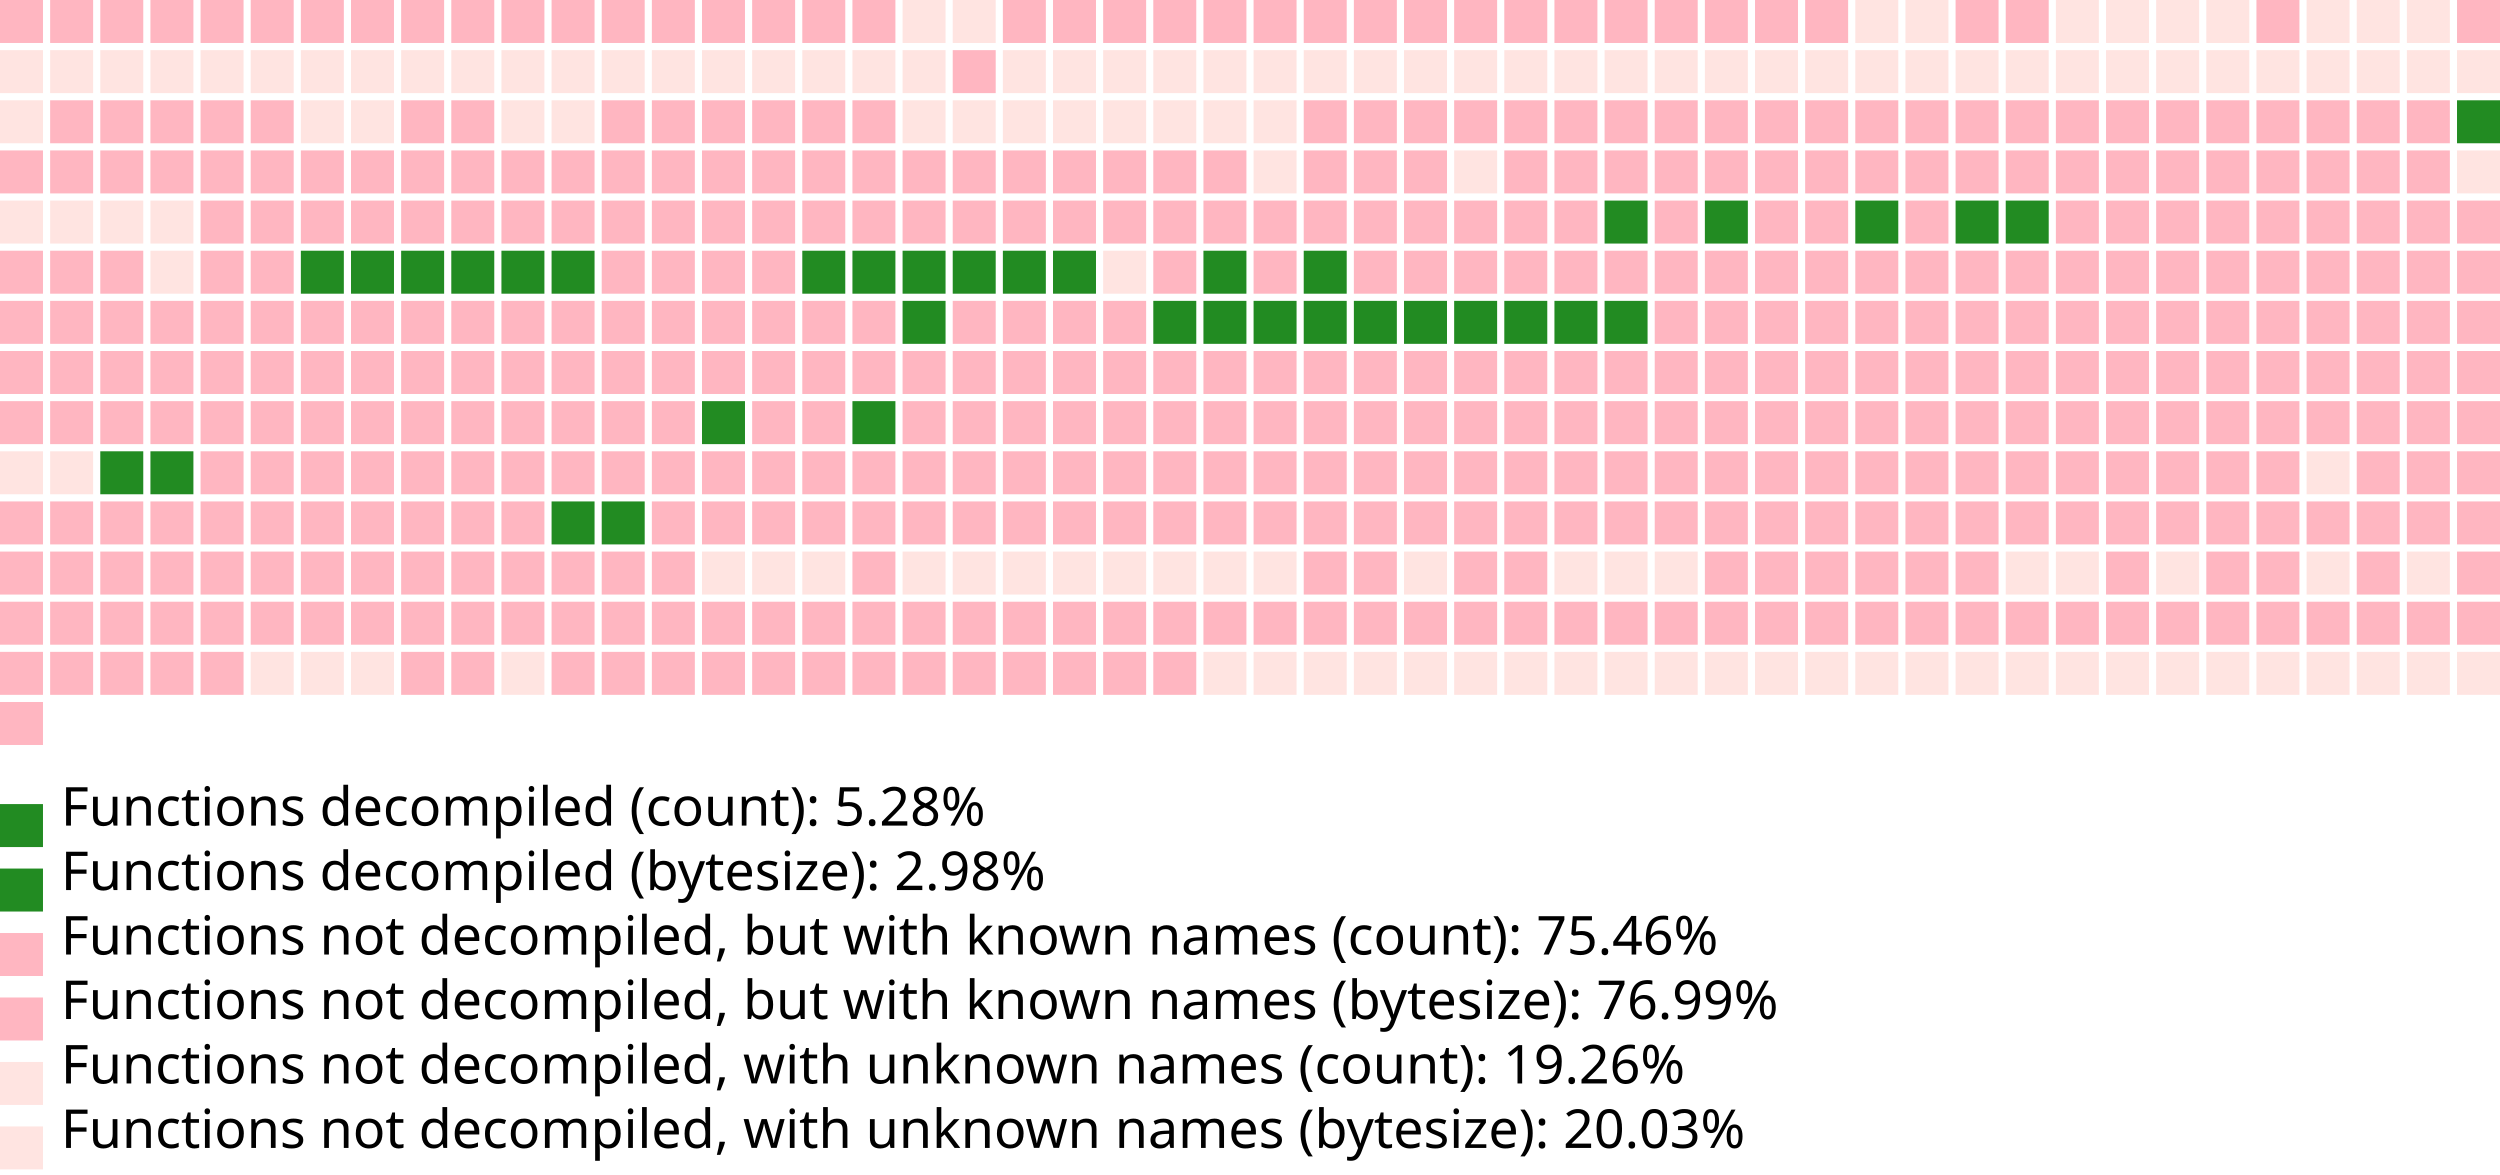
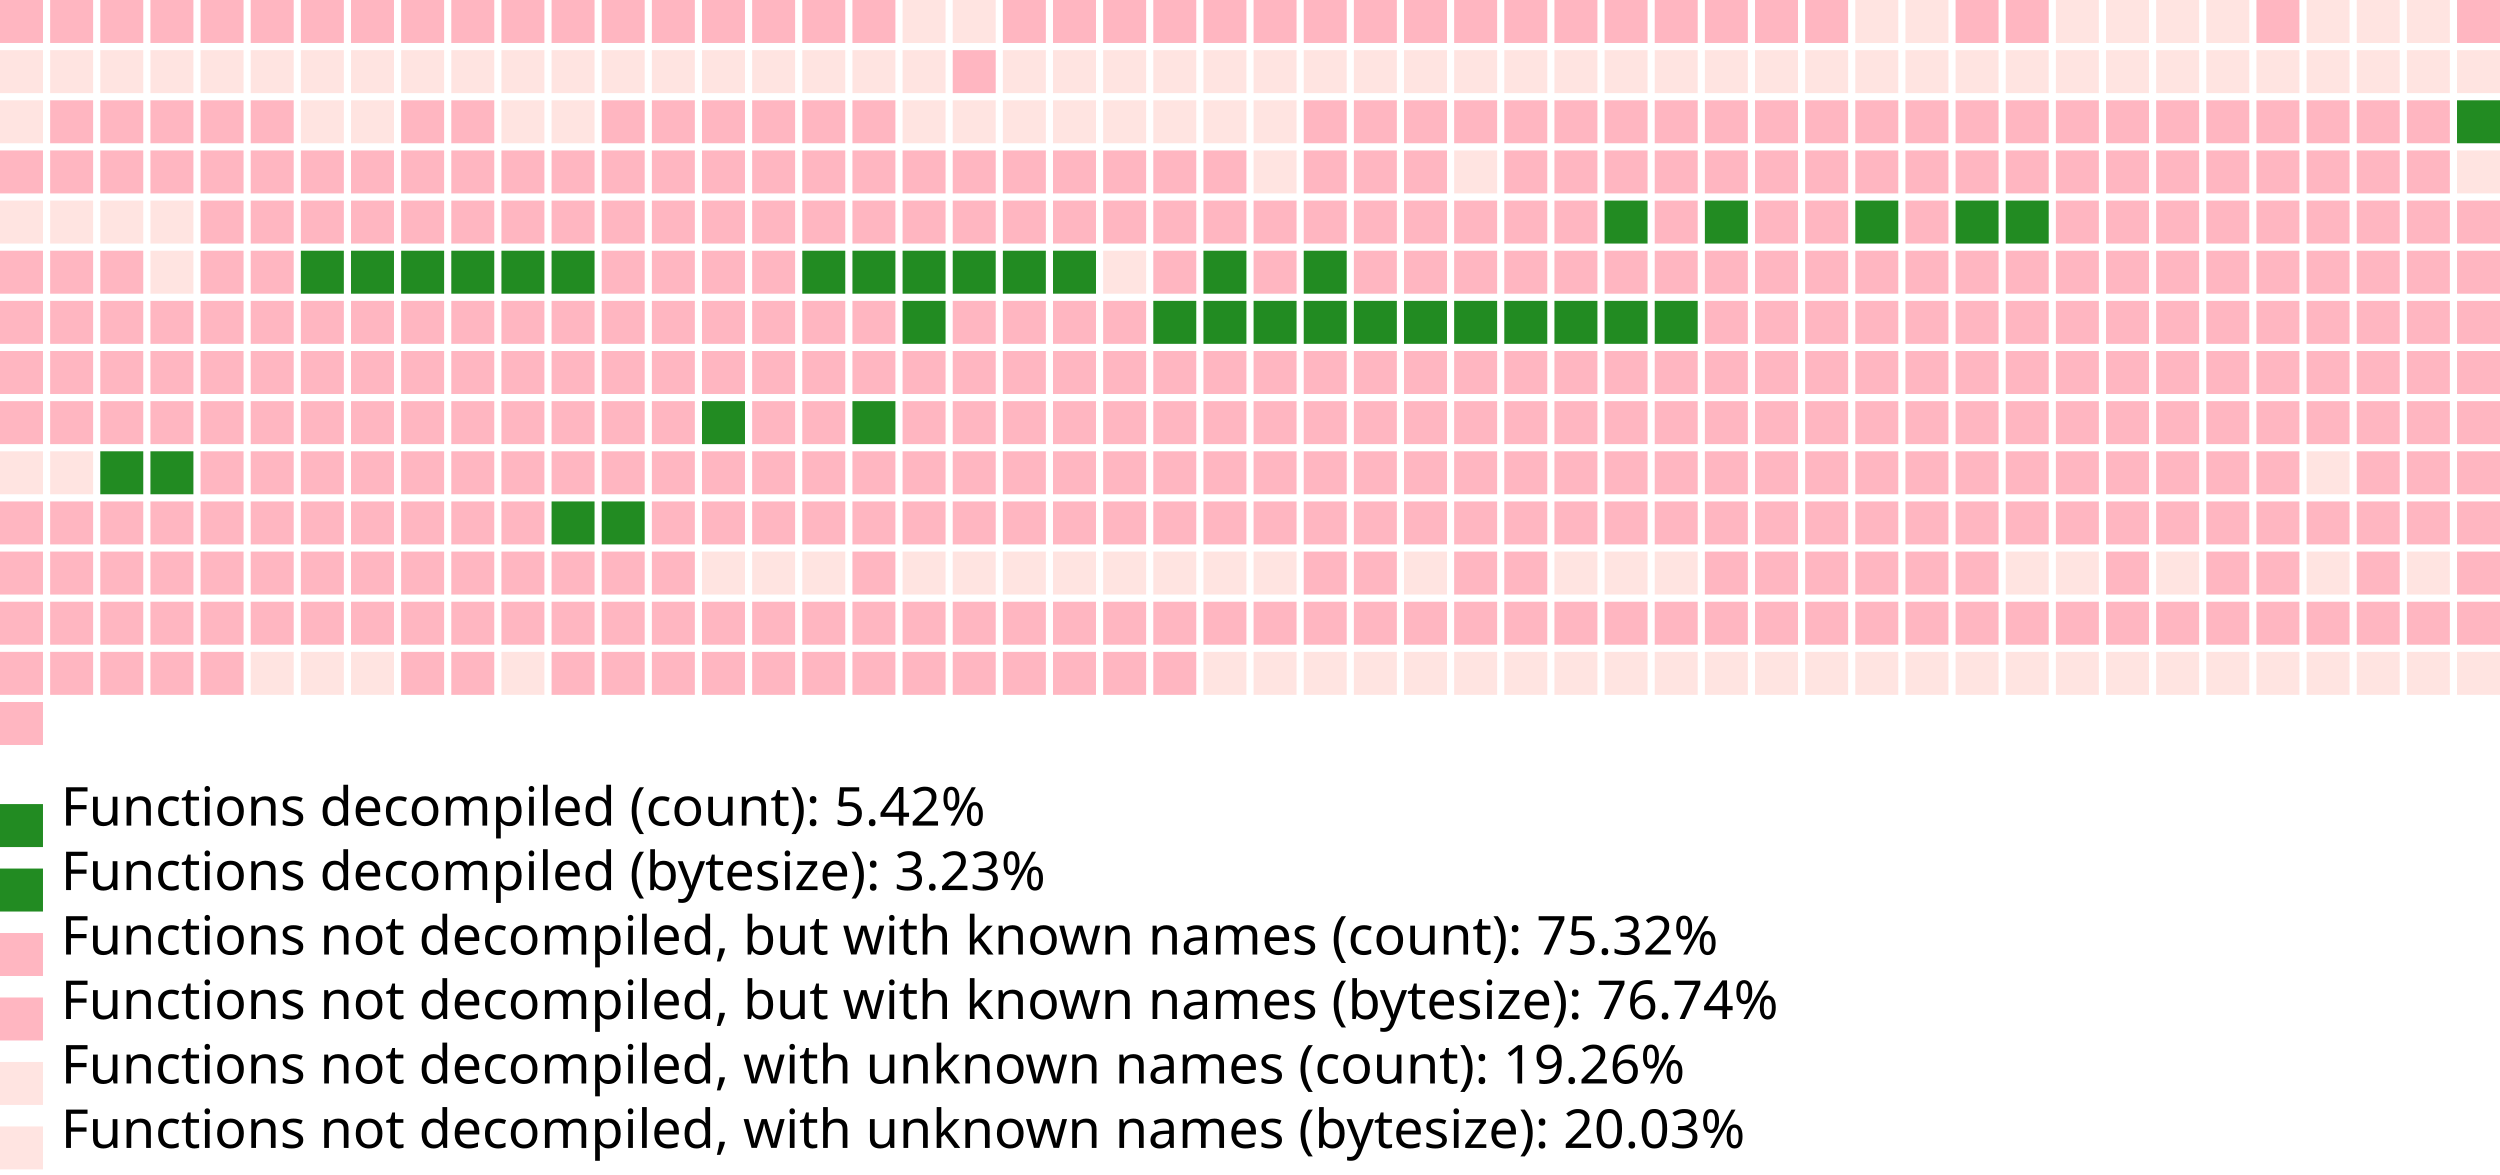
<svg xmlns="http://www.w3.org/2000/svg" version="1.1" width="698" height="328">
  <rect width="12" height="12" x="0" y="0" fill="lightpink" />
  <rect width="12" height="12" x="14" y="0" fill="lightpink" />
  <rect width="12" height="12" x="28" y="0" fill="lightpink" />
  <rect width="12" height="12" x="42" y="0" fill="lightpink" />
  <rect width="12" height="12" x="56" y="0" fill="lightpink" />
  <rect width="12" height="12" x="70" y="0" fill="lightpink" />
  <rect width="12" height="12" x="84" y="0" fill="lightpink" />
  <rect width="12" height="12" x="98" y="0" fill="lightpink" />
  <rect width="12" height="12" x="112" y="0" fill="lightpink" />
  <rect width="12" height="12" x="126" y="0" fill="lightpink" />
  <rect width="12" height="12" x="140" y="0" fill="lightpink" />
  <rect width="12" height="12" x="154" y="0" fill="lightpink" />
  <rect width="12" height="12" x="168" y="0" fill="lightpink" />
  <rect width="12" height="12" x="182" y="0" fill="lightpink" />
  <rect width="12" height="12" x="196" y="0" fill="lightpink" />
  <rect width="12" height="12" x="210" y="0" fill="lightpink" />
  <rect width="12" height="12" x="224" y="0" fill="lightpink" />
  <rect width="12" height="12" x="238" y="0" fill="lightpink" />
  <rect width="12" height="12" x="252" y="0" fill="mistyrose" />
  <rect width="12" height="12" x="266" y="0" fill="mistyrose" />
  <rect width="12" height="12" x="280" y="0" fill="lightpink" />
  <rect width="12" height="12" x="294" y="0" fill="lightpink" />
  <rect width="12" height="12" x="308" y="0" fill="lightpink" />
  <rect width="12" height="12" x="322" y="0" fill="lightpink" />
  <rect width="12" height="12" x="336" y="0" fill="lightpink" />
  <rect width="12" height="12" x="350" y="0" fill="lightpink" />
  <rect width="12" height="12" x="364" y="0" fill="lightpink" />
  <rect width="12" height="12" x="378" y="0" fill="lightpink" />
  <rect width="12" height="12" x="392" y="0" fill="lightpink" />
  <rect width="12" height="12" x="406" y="0" fill="lightpink" />
  <rect width="12" height="12" x="420" y="0" fill="lightpink" />
  <rect width="12" height="12" x="434" y="0" fill="lightpink" />
  <rect width="12" height="12" x="448" y="0" fill="lightpink" />
  <rect width="12" height="12" x="462" y="0" fill="lightpink" />
  <rect width="12" height="12" x="476" y="0" fill="lightpink" />
  <rect width="12" height="12" x="490" y="0" fill="lightpink" />
  <rect width="12" height="12" x="504" y="0" fill="lightpink" />
  <rect width="12" height="12" x="518" y="0" fill="mistyrose" />
  <rect width="12" height="12" x="532" y="0" fill="mistyrose" />
  <rect width="12" height="12" x="546" y="0" fill="lightpink" />
  <rect width="12" height="12" x="560" y="0" fill="lightpink" />
  <rect width="12" height="12" x="574" y="0" fill="mistyrose" />
  <rect width="12" height="12" x="588" y="0" fill="mistyrose" />
  <rect width="12" height="12" x="602" y="0" fill="mistyrose" />
  <rect width="12" height="12" x="616" y="0" fill="mistyrose" />
  <rect width="12" height="12" x="630" y="0" fill="lightpink" />
  <rect width="12" height="12" x="644" y="0" fill="mistyrose" />
  <rect width="12" height="12" x="658" y="0" fill="mistyrose" />
  <rect width="12" height="12" x="672" y="0" fill="mistyrose" />
  <rect width="12" height="12" x="686" y="0" fill="lightpink" />
  <rect width="12" height="12" x="0" y="14" fill="mistyrose" />
  <rect width="12" height="12" x="14" y="14" fill="mistyrose" />
  <rect width="12" height="12" x="28" y="14" fill="mistyrose" />
  <rect width="12" height="12" x="42" y="14" fill="mistyrose" />
  <rect width="12" height="12" x="56" y="14" fill="mistyrose" />
  <rect width="12" height="12" x="70" y="14" fill="mistyrose" />
  <rect width="12" height="12" x="84" y="14" fill="mistyrose" />
  <rect width="12" height="12" x="98" y="14" fill="mistyrose" />
  <rect width="12" height="12" x="112" y="14" fill="mistyrose" />
  <rect width="12" height="12" x="126" y="14" fill="mistyrose" />
  <rect width="12" height="12" x="140" y="14" fill="mistyrose" />
  <rect width="12" height="12" x="154" y="14" fill="mistyrose" />
  <rect width="12" height="12" x="168" y="14" fill="mistyrose" />
  <rect width="12" height="12" x="182" y="14" fill="mistyrose" />
  <rect width="12" height="12" x="196" y="14" fill="mistyrose" />
  <rect width="12" height="12" x="210" y="14" fill="mistyrose" />
  <rect width="12" height="12" x="224" y="14" fill="mistyrose" />
  <rect width="12" height="12" x="238" y="14" fill="mistyrose" />
  <rect width="12" height="12" x="252" y="14" fill="mistyrose" />
  <rect width="12" height="12" x="266" y="14" fill="lightpink" />
  <rect width="12" height="12" x="280" y="14" fill="mistyrose" />
  <rect width="12" height="12" x="294" y="14" fill="mistyrose" />
  <rect width="12" height="12" x="308" y="14" fill="mistyrose" />
  <rect width="12" height="12" x="322" y="14" fill="mistyrose" />
  <rect width="12" height="12" x="336" y="14" fill="mistyrose" />
  <rect width="12" height="12" x="350" y="14" fill="mistyrose" />
  <rect width="12" height="12" x="364" y="14" fill="mistyrose" />
  <rect width="12" height="12" x="378" y="14" fill="mistyrose" />
  <rect width="12" height="12" x="392" y="14" fill="mistyrose" />
  <rect width="12" height="12" x="406" y="14" fill="mistyrose" />
  <rect width="12" height="12" x="420" y="14" fill="mistyrose" />
  <rect width="12" height="12" x="434" y="14" fill="mistyrose" />
  <rect width="12" height="12" x="448" y="14" fill="mistyrose" />
  <rect width="12" height="12" x="462" y="14" fill="mistyrose" />
  <rect width="12" height="12" x="476" y="14" fill="mistyrose" />
  <rect width="12" height="12" x="490" y="14" fill="mistyrose" />
  <rect width="12" height="12" x="504" y="14" fill="mistyrose" />
  <rect width="12" height="12" x="518" y="14" fill="mistyrose" />
  <rect width="12" height="12" x="532" y="14" fill="mistyrose" />
  <rect width="12" height="12" x="546" y="14" fill="mistyrose" />
  <rect width="12" height="12" x="560" y="14" fill="mistyrose" />
  <rect width="12" height="12" x="574" y="14" fill="mistyrose" />
  <rect width="12" height="12" x="588" y="14" fill="mistyrose" />
  <rect width="12" height="12" x="602" y="14" fill="mistyrose" />
  <rect width="12" height="12" x="616" y="14" fill="mistyrose" />
  <rect width="12" height="12" x="630" y="14" fill="mistyrose" />
  <rect width="12" height="12" x="644" y="14" fill="mistyrose" />
  <rect width="12" height="12" x="658" y="14" fill="mistyrose" />
  <rect width="12" height="12" x="672" y="14" fill="mistyrose" />
  <rect width="12" height="12" x="686" y="14" fill="mistyrose" />
  <rect width="12" height="12" x="0" y="28" fill="mistyrose" />
  <rect width="12" height="12" x="14" y="28" fill="lightpink" />
  <rect width="12" height="12" x="28" y="28" fill="lightpink" />
  <rect width="12" height="12" x="42" y="28" fill="lightpink" />
  <rect width="12" height="12" x="56" y="28" fill="lightpink" />
  <rect width="12" height="12" x="70" y="28" fill="lightpink" />
  <rect width="12" height="12" x="84" y="28" fill="mistyrose" />
  <rect width="12" height="12" x="98" y="28" fill="mistyrose" />
  <rect width="12" height="12" x="112" y="28" fill="lightpink" />
  <rect width="12" height="12" x="126" y="28" fill="lightpink" />
  <rect width="12" height="12" x="140" y="28" fill="mistyrose" />
  <rect width="12" height="12" x="154" y="28" fill="mistyrose" />
  <rect width="12" height="12" x="168" y="28" fill="lightpink" />
  <rect width="12" height="12" x="182" y="28" fill="lightpink" />
  <rect width="12" height="12" x="196" y="28" fill="lightpink" />
  <rect width="12" height="12" x="210" y="28" fill="lightpink" />
  <rect width="12" height="12" x="224" y="28" fill="lightpink" />
  <rect width="12" height="12" x="238" y="28" fill="lightpink" />
  <rect width="12" height="12" x="252" y="28" fill="mistyrose" />
  <rect width="12" height="12" x="266" y="28" fill="mistyrose" />
  <rect width="12" height="12" x="280" y="28" fill="mistyrose" />
  <rect width="12" height="12" x="294" y="28" fill="mistyrose" />
  <rect width="12" height="12" x="308" y="28" fill="mistyrose" />
  <rect width="12" height="12" x="322" y="28" fill="mistyrose" />
  <rect width="12" height="12" x="336" y="28" fill="mistyrose" />
  <rect width="12" height="12" x="350" y="28" fill="mistyrose" />
  <rect width="12" height="12" x="364" y="28" fill="lightpink" />
  <rect width="12" height="12" x="378" y="28" fill="lightpink" />
  <rect width="12" height="12" x="392" y="28" fill="lightpink" />
  <rect width="12" height="12" x="406" y="28" fill="lightpink" />
  <rect width="12" height="12" x="420" y="28" fill="lightpink" />
  <rect width="12" height="12" x="434" y="28" fill="lightpink" />
  <rect width="12" height="12" x="448" y="28" fill="lightpink" />
  <rect width="12" height="12" x="462" y="28" fill="lightpink" />
  <rect width="12" height="12" x="476" y="28" fill="lightpink" />
  <rect width="12" height="12" x="490" y="28" fill="lightpink" />
  <rect width="12" height="12" x="504" y="28" fill="lightpink" />
  <rect width="12" height="12" x="518" y="28" fill="lightpink" />
  <rect width="12" height="12" x="532" y="28" fill="lightpink" />
  <rect width="12" height="12" x="546" y="28" fill="lightpink" />
  <rect width="12" height="12" x="560" y="28" fill="lightpink" />
  <rect width="12" height="12" x="574" y="28" fill="lightpink" />
  <rect width="12" height="12" x="588" y="28" fill="lightpink" />
  <rect width="12" height="12" x="602" y="28" fill="lightpink" />
  <rect width="12" height="12" x="616" y="28" fill="lightpink" />
  <rect width="12" height="12" x="630" y="28" fill="lightpink" />
  <rect width="12" height="12" x="644" y="28" fill="lightpink" />
  <rect width="12" height="12" x="658" y="28" fill="lightpink" />
  <rect width="12" height="12" x="672" y="28" fill="lightpink" />
  <rect width="12" height="12" x="686" y="28" fill="forestgreen" />
  <rect width="12" height="12" x="0" y="42" fill="lightpink" />
  <rect width="12" height="12" x="14" y="42" fill="lightpink" />
  <rect width="12" height="12" x="28" y="42" fill="lightpink" />
  <rect width="12" height="12" x="42" y="42" fill="lightpink" />
  <rect width="12" height="12" x="56" y="42" fill="lightpink" />
  <rect width="12" height="12" x="70" y="42" fill="lightpink" />
  <rect width="12" height="12" x="84" y="42" fill="lightpink" />
  <rect width="12" height="12" x="98" y="42" fill="lightpink" />
  <rect width="12" height="12" x="112" y="42" fill="lightpink" />
  <rect width="12" height="12" x="126" y="42" fill="lightpink" />
  <rect width="12" height="12" x="140" y="42" fill="lightpink" />
  <rect width="12" height="12" x="154" y="42" fill="lightpink" />
  <rect width="12" height="12" x="168" y="42" fill="lightpink" />
  <rect width="12" height="12" x="182" y="42" fill="lightpink" />
  <rect width="12" height="12" x="196" y="42" fill="lightpink" />
  <rect width="12" height="12" x="210" y="42" fill="lightpink" />
  <rect width="12" height="12" x="224" y="42" fill="lightpink" />
  <rect width="12" height="12" x="238" y="42" fill="lightpink" />
  <rect width="12" height="12" x="252" y="42" fill="lightpink" />
  <rect width="12" height="12" x="266" y="42" fill="lightpink" />
  <rect width="12" height="12" x="280" y="42" fill="lightpink" />
  <rect width="12" height="12" x="294" y="42" fill="lightpink" />
  <rect width="12" height="12" x="308" y="42" fill="lightpink" />
  <rect width="12" height="12" x="322" y="42" fill="lightpink" />
  <rect width="12" height="12" x="336" y="42" fill="lightpink" />
  <rect width="12" height="12" x="350" y="42" fill="mistyrose" />
  <rect width="12" height="12" x="364" y="42" fill="lightpink" />
  <rect width="12" height="12" x="378" y="42" fill="lightpink" />
  <rect width="12" height="12" x="392" y="42" fill="lightpink" />
  <rect width="12" height="12" x="406" y="42" fill="mistyrose" />
  <rect width="12" height="12" x="420" y="42" fill="lightpink" />
  <rect width="12" height="12" x="434" y="42" fill="lightpink" />
  <rect width="12" height="12" x="448" y="42" fill="lightpink" />
  <rect width="12" height="12" x="462" y="42" fill="lightpink" />
  <rect width="12" height="12" x="476" y="42" fill="lightpink" />
  <rect width="12" height="12" x="490" y="42" fill="lightpink" />
  <rect width="12" height="12" x="504" y="42" fill="lightpink" />
  <rect width="12" height="12" x="518" y="42" fill="lightpink" />
  <rect width="12" height="12" x="532" y="42" fill="lightpink" />
  <rect width="12" height="12" x="546" y="42" fill="lightpink" />
  <rect width="12" height="12" x="560" y="42" fill="lightpink" />
  <rect width="12" height="12" x="574" y="42" fill="lightpink" />
  <rect width="12" height="12" x="588" y="42" fill="lightpink" />
  <rect width="12" height="12" x="602" y="42" fill="lightpink" />
  <rect width="12" height="12" x="616" y="42" fill="lightpink" />
  <rect width="12" height="12" x="630" y="42" fill="lightpink" />
  <rect width="12" height="12" x="644" y="42" fill="lightpink" />
  <rect width="12" height="12" x="658" y="42" fill="lightpink" />
  <rect width="12" height="12" x="672" y="42" fill="lightpink" />
  <rect width="12" height="12" x="686" y="42" fill="mistyrose" />
  <rect width="12" height="12" x="0" y="56" fill="mistyrose" />
  <rect width="12" height="12" x="14" y="56" fill="mistyrose" />
  <rect width="12" height="12" x="28" y="56" fill="mistyrose" />
  <rect width="12" height="12" x="42" y="56" fill="mistyrose" />
  <rect width="12" height="12" x="56" y="56" fill="lightpink" />
  <rect width="12" height="12" x="70" y="56" fill="lightpink" />
  <rect width="12" height="12" x="84" y="56" fill="lightpink" />
  <rect width="12" height="12" x="98" y="56" fill="lightpink" />
  <rect width="12" height="12" x="112" y="56" fill="lightpink" />
  <rect width="12" height="12" x="126" y="56" fill="lightpink" />
  <rect width="12" height="12" x="140" y="56" fill="lightpink" />
  <rect width="12" height="12" x="154" y="56" fill="lightpink" />
  <rect width="12" height="12" x="168" y="56" fill="lightpink" />
  <rect width="12" height="12" x="182" y="56" fill="lightpink" />
  <rect width="12" height="12" x="196" y="56" fill="lightpink" />
  <rect width="12" height="12" x="210" y="56" fill="lightpink" />
  <rect width="12" height="12" x="224" y="56" fill="lightpink" />
  <rect width="12" height="12" x="238" y="56" fill="lightpink" />
  <rect width="12" height="12" x="252" y="56" fill="lightpink" />
  <rect width="12" height="12" x="266" y="56" fill="lightpink" />
  <rect width="12" height="12" x="280" y="56" fill="lightpink" />
  <rect width="12" height="12" x="294" y="56" fill="lightpink" />
  <rect width="12" height="12" x="308" y="56" fill="lightpink" />
  <rect width="12" height="12" x="322" y="56" fill="lightpink" />
  <rect width="12" height="12" x="336" y="56" fill="lightpink" />
  <rect width="12" height="12" x="350" y="56" fill="lightpink" />
  <rect width="12" height="12" x="364" y="56" fill="lightpink" />
  <rect width="12" height="12" x="378" y="56" fill="lightpink" />
  <rect width="12" height="12" x="392" y="56" fill="lightpink" />
  <rect width="12" height="12" x="406" y="56" fill="lightpink" />
  <rect width="12" height="12" x="420" y="56" fill="lightpink" />
  <rect width="12" height="12" x="434" y="56" fill="lightpink" />
  <rect width="12" height="12" x="448" y="56" fill="forestgreen" />
  <rect width="12" height="12" x="462" y="56" fill="lightpink" />
  <rect width="12" height="12" x="476" y="56" fill="forestgreen" />
  <rect width="12" height="12" x="490" y="56" fill="lightpink" />
  <rect width="12" height="12" x="504" y="56" fill="lightpink" />
  <rect width="12" height="12" x="518" y="56" fill="forestgreen" />
  <rect width="12" height="12" x="532" y="56" fill="lightpink" />
  <rect width="12" height="12" x="546" y="56" fill="forestgreen" />
  <rect width="12" height="12" x="560" y="56" fill="forestgreen" />
  <rect width="12" height="12" x="574" y="56" fill="lightpink" />
  <rect width="12" height="12" x="588" y="56" fill="lightpink" />
  <rect width="12" height="12" x="602" y="56" fill="lightpink" />
  <rect width="12" height="12" x="616" y="56" fill="lightpink" />
  <rect width="12" height="12" x="630" y="56" fill="lightpink" />
  <rect width="12" height="12" x="644" y="56" fill="lightpink" />
  <rect width="12" height="12" x="658" y="56" fill="lightpink" />
  <rect width="12" height="12" x="672" y="56" fill="lightpink" />
  <rect width="12" height="12" x="686" y="56" fill="lightpink" />
  <rect width="12" height="12" x="0" y="70" fill="lightpink" />
  <rect width="12" height="12" x="14" y="70" fill="lightpink" />
  <rect width="12" height="12" x="28" y="70" fill="lightpink" />
  <rect width="12" height="12" x="42" y="70" fill="mistyrose" />
  <rect width="12" height="12" x="56" y="70" fill="lightpink" />
  <rect width="12" height="12" x="70" y="70" fill="lightpink" />
  <rect width="12" height="12" x="84" y="70" fill="forestgreen" />
  <rect width="12" height="12" x="98" y="70" fill="forestgreen" />
  <rect width="12" height="12" x="112" y="70" fill="forestgreen" />
  <rect width="12" height="12" x="126" y="70" fill="forestgreen" />
  <rect width="12" height="12" x="140" y="70" fill="forestgreen" />
  <rect width="12" height="12" x="154" y="70" fill="forestgreen" />
  <rect width="12" height="12" x="168" y="70" fill="lightpink" />
  <rect width="12" height="12" x="182" y="70" fill="lightpink" />
  <rect width="12" height="12" x="196" y="70" fill="lightpink" />
  <rect width="12" height="12" x="210" y="70" fill="lightpink" />
  <rect width="12" height="12" x="224" y="70" fill="forestgreen" />
  <rect width="12" height="12" x="238" y="70" fill="forestgreen" />
  <rect width="12" height="12" x="252" y="70" fill="forestgreen" />
  <rect width="12" height="12" x="266" y="70" fill="forestgreen" />
  <rect width="12" height="12" x="280" y="70" fill="forestgreen" />
  <rect width="12" height="12" x="294" y="70" fill="forestgreen" />
  <rect width="12" height="12" x="308" y="70" fill="mistyrose" />
  <rect width="12" height="12" x="322" y="70" fill="lightpink" />
  <rect width="12" height="12" x="336" y="70" fill="forestgreen" />
  <rect width="12" height="12" x="350" y="70" fill="lightpink" />
  <rect width="12" height="12" x="364" y="70" fill="forestgreen" />
  <rect width="12" height="12" x="378" y="70" fill="lightpink" />
  <rect width="12" height="12" x="392" y="70" fill="lightpink" />
  <rect width="12" height="12" x="406" y="70" fill="lightpink" />
  <rect width="12" height="12" x="420" y="70" fill="lightpink" />
  <rect width="12" height="12" x="434" y="70" fill="lightpink" />
  <rect width="12" height="12" x="448" y="70" fill="lightpink" />
  <rect width="12" height="12" x="462" y="70" fill="lightpink" />
  <rect width="12" height="12" x="476" y="70" fill="lightpink" />
  <rect width="12" height="12" x="490" y="70" fill="lightpink" />
  <rect width="12" height="12" x="504" y="70" fill="lightpink" />
  <rect width="12" height="12" x="518" y="70" fill="lightpink" />
  <rect width="12" height="12" x="532" y="70" fill="lightpink" />
  <rect width="12" height="12" x="546" y="70" fill="lightpink" />
  <rect width="12" height="12" x="560" y="70" fill="lightpink" />
  <rect width="12" height="12" x="574" y="70" fill="lightpink" />
  <rect width="12" height="12" x="588" y="70" fill="lightpink" />
  <rect width="12" height="12" x="602" y="70" fill="lightpink" />
  <rect width="12" height="12" x="616" y="70" fill="lightpink" />
  <rect width="12" height="12" x="630" y="70" fill="lightpink" />
  <rect width="12" height="12" x="644" y="70" fill="lightpink" />
  <rect width="12" height="12" x="658" y="70" fill="lightpink" />
  <rect width="12" height="12" x="672" y="70" fill="lightpink" />
  <rect width="12" height="12" x="686" y="70" fill="lightpink" />
  <rect width="12" height="12" x="0" y="84" fill="lightpink" />
  <rect width="12" height="12" x="14" y="84" fill="lightpink" />
  <rect width="12" height="12" x="28" y="84" fill="lightpink" />
  <rect width="12" height="12" x="42" y="84" fill="lightpink" />
  <rect width="12" height="12" x="56" y="84" fill="lightpink" />
  <rect width="12" height="12" x="70" y="84" fill="lightpink" />
  <rect width="12" height="12" x="84" y="84" fill="lightpink" />
  <rect width="12" height="12" x="98" y="84" fill="lightpink" />
  <rect width="12" height="12" x="112" y="84" fill="lightpink" />
  <rect width="12" height="12" x="126" y="84" fill="lightpink" />
  <rect width="12" height="12" x="140" y="84" fill="lightpink" />
  <rect width="12" height="12" x="154" y="84" fill="lightpink" />
  <rect width="12" height="12" x="168" y="84" fill="lightpink" />
  <rect width="12" height="12" x="182" y="84" fill="lightpink" />
  <rect width="12" height="12" x="196" y="84" fill="lightpink" />
  <rect width="12" height="12" x="210" y="84" fill="lightpink" />
  <rect width="12" height="12" x="224" y="84" fill="lightpink" />
  <rect width="12" height="12" x="238" y="84" fill="lightpink" />
  <rect width="12" height="12" x="252" y="84" fill="forestgreen" />
  <rect width="12" height="12" x="266" y="84" fill="lightpink" />
  <rect width="12" height="12" x="280" y="84" fill="lightpink" />
  <rect width="12" height="12" x="294" y="84" fill="lightpink" />
  <rect width="12" height="12" x="308" y="84" fill="lightpink" />
  <rect width="12" height="12" x="322" y="84" fill="forestgreen" />
  <rect width="12" height="12" x="336" y="84" fill="forestgreen" />
  <rect width="12" height="12" x="350" y="84" fill="forestgreen" />
  <rect width="12" height="12" x="364" y="84" fill="forestgreen" />
  <rect width="12" height="12" x="378" y="84" fill="forestgreen" />
  <rect width="12" height="12" x="392" y="84" fill="forestgreen" />
  <rect width="12" height="12" x="406" y="84" fill="forestgreen" />
  <rect width="12" height="12" x="420" y="84" fill="forestgreen" />
  <rect width="12" height="12" x="434" y="84" fill="forestgreen" />
  <rect width="12" height="12" x="448" y="84" fill="forestgreen" />
-   <rect width="12" height="12" x="462" y="84" fill="lightpink" />
+   <rect width="12" height="12" x="462" y="84" fill="forestgreen" />
  <rect width="12" height="12" x="476" y="84" fill="lightpink" />
  <rect width="12" height="12" x="490" y="84" fill="lightpink" />
  <rect width="12" height="12" x="504" y="84" fill="lightpink" />
  <rect width="12" height="12" x="518" y="84" fill="lightpink" />
  <rect width="12" height="12" x="532" y="84" fill="lightpink" />
  <rect width="12" height="12" x="546" y="84" fill="lightpink" />
  <rect width="12" height="12" x="560" y="84" fill="lightpink" />
  <rect width="12" height="12" x="574" y="84" fill="lightpink" />
  <rect width="12" height="12" x="588" y="84" fill="lightpink" />
  <rect width="12" height="12" x="602" y="84" fill="lightpink" />
  <rect width="12" height="12" x="616" y="84" fill="lightpink" />
  <rect width="12" height="12" x="630" y="84" fill="lightpink" />
  <rect width="12" height="12" x="644" y="84" fill="lightpink" />
  <rect width="12" height="12" x="658" y="84" fill="lightpink" />
  <rect width="12" height="12" x="672" y="84" fill="lightpink" />
  <rect width="12" height="12" x="686" y="84" fill="lightpink" />
  <rect width="12" height="12" x="0" y="98" fill="lightpink" />
  <rect width="12" height="12" x="14" y="98" fill="lightpink" />
  <rect width="12" height="12" x="28" y="98" fill="lightpink" />
  <rect width="12" height="12" x="42" y="98" fill="lightpink" />
  <rect width="12" height="12" x="56" y="98" fill="lightpink" />
  <rect width="12" height="12" x="70" y="98" fill="lightpink" />
  <rect width="12" height="12" x="84" y="98" fill="lightpink" />
  <rect width="12" height="12" x="98" y="98" fill="lightpink" />
  <rect width="12" height="12" x="112" y="98" fill="lightpink" />
  <rect width="12" height="12" x="126" y="98" fill="lightpink" />
  <rect width="12" height="12" x="140" y="98" fill="lightpink" />
  <rect width="12" height="12" x="154" y="98" fill="lightpink" />
  <rect width="12" height="12" x="168" y="98" fill="lightpink" />
  <rect width="12" height="12" x="182" y="98" fill="lightpink" />
  <rect width="12" height="12" x="196" y="98" fill="lightpink" />
  <rect width="12" height="12" x="210" y="98" fill="lightpink" />
  <rect width="12" height="12" x="224" y="98" fill="lightpink" />
  <rect width="12" height="12" x="238" y="98" fill="lightpink" />
  <rect width="12" height="12" x="252" y="98" fill="lightpink" />
  <rect width="12" height="12" x="266" y="98" fill="lightpink" />
  <rect width="12" height="12" x="280" y="98" fill="lightpink" />
  <rect width="12" height="12" x="294" y="98" fill="lightpink" />
  <rect width="12" height="12" x="308" y="98" fill="lightpink" />
  <rect width="12" height="12" x="322" y="98" fill="lightpink" />
  <rect width="12" height="12" x="336" y="98" fill="lightpink" />
  <rect width="12" height="12" x="350" y="98" fill="lightpink" />
  <rect width="12" height="12" x="364" y="98" fill="lightpink" />
  <rect width="12" height="12" x="378" y="98" fill="lightpink" />
  <rect width="12" height="12" x="392" y="98" fill="lightpink" />
  <rect width="12" height="12" x="406" y="98" fill="lightpink" />
  <rect width="12" height="12" x="420" y="98" fill="lightpink" />
  <rect width="12" height="12" x="434" y="98" fill="lightpink" />
  <rect width="12" height="12" x="448" y="98" fill="lightpink" />
  <rect width="12" height="12" x="462" y="98" fill="lightpink" />
  <rect width="12" height="12" x="476" y="98" fill="lightpink" />
  <rect width="12" height="12" x="490" y="98" fill="lightpink" />
  <rect width="12" height="12" x="504" y="98" fill="lightpink" />
  <rect width="12" height="12" x="518" y="98" fill="lightpink" />
  <rect width="12" height="12" x="532" y="98" fill="lightpink" />
  <rect width="12" height="12" x="546" y="98" fill="lightpink" />
  <rect width="12" height="12" x="560" y="98" fill="lightpink" />
  <rect width="12" height="12" x="574" y="98" fill="lightpink" />
  <rect width="12" height="12" x="588" y="98" fill="lightpink" />
  <rect width="12" height="12" x="602" y="98" fill="lightpink" />
  <rect width="12" height="12" x="616" y="98" fill="lightpink" />
  <rect width="12" height="12" x="630" y="98" fill="lightpink" />
  <rect width="12" height="12" x="644" y="98" fill="lightpink" />
  <rect width="12" height="12" x="658" y="98" fill="lightpink" />
  <rect width="12" height="12" x="672" y="98" fill="lightpink" />
  <rect width="12" height="12" x="686" y="98" fill="lightpink" />
  <rect width="12" height="12" x="0" y="112" fill="lightpink" />
  <rect width="12" height="12" x="14" y="112" fill="lightpink" />
  <rect width="12" height="12" x="28" y="112" fill="lightpink" />
  <rect width="12" height="12" x="42" y="112" fill="lightpink" />
  <rect width="12" height="12" x="56" y="112" fill="lightpink" />
  <rect width="12" height="12" x="70" y="112" fill="lightpink" />
  <rect width="12" height="12" x="84" y="112" fill="lightpink" />
  <rect width="12" height="12" x="98" y="112" fill="lightpink" />
  <rect width="12" height="12" x="112" y="112" fill="lightpink" />
  <rect width="12" height="12" x="126" y="112" fill="lightpink" />
  <rect width="12" height="12" x="140" y="112" fill="lightpink" />
  <rect width="12" height="12" x="154" y="112" fill="lightpink" />
  <rect width="12" height="12" x="168" y="112" fill="lightpink" />
  <rect width="12" height="12" x="182" y="112" fill="lightpink" />
  <rect width="12" height="12" x="196" y="112" fill="forestgreen" />
  <rect width="12" height="12" x="210" y="112" fill="lightpink" />
  <rect width="12" height="12" x="224" y="112" fill="lightpink" />
  <rect width="12" height="12" x="238" y="112" fill="forestgreen" />
  <rect width="12" height="12" x="252" y="112" fill="lightpink" />
  <rect width="12" height="12" x="266" y="112" fill="lightpink" />
  <rect width="12" height="12" x="280" y="112" fill="lightpink" />
  <rect width="12" height="12" x="294" y="112" fill="lightpink" />
  <rect width="12" height="12" x="308" y="112" fill="lightpink" />
  <rect width="12" height="12" x="322" y="112" fill="lightpink" />
  <rect width="12" height="12" x="336" y="112" fill="lightpink" />
  <rect width="12" height="12" x="350" y="112" fill="lightpink" />
  <rect width="12" height="12" x="364" y="112" fill="lightpink" />
  <rect width="12" height="12" x="378" y="112" fill="lightpink" />
  <rect width="12" height="12" x="392" y="112" fill="lightpink" />
  <rect width="12" height="12" x="406" y="112" fill="lightpink" />
  <rect width="12" height="12" x="420" y="112" fill="lightpink" />
  <rect width="12" height="12" x="434" y="112" fill="lightpink" />
  <rect width="12" height="12" x="448" y="112" fill="lightpink" />
  <rect width="12" height="12" x="462" y="112" fill="lightpink" />
  <rect width="12" height="12" x="476" y="112" fill="lightpink" />
  <rect width="12" height="12" x="490" y="112" fill="lightpink" />
  <rect width="12" height="12" x="504" y="112" fill="lightpink" />
  <rect width="12" height="12" x="518" y="112" fill="lightpink" />
  <rect width="12" height="12" x="532" y="112" fill="lightpink" />
  <rect width="12" height="12" x="546" y="112" fill="lightpink" />
  <rect width="12" height="12" x="560" y="112" fill="lightpink" />
  <rect width="12" height="12" x="574" y="112" fill="lightpink" />
  <rect width="12" height="12" x="588" y="112" fill="lightpink" />
  <rect width="12" height="12" x="602" y="112" fill="lightpink" />
  <rect width="12" height="12" x="616" y="112" fill="lightpink" />
  <rect width="12" height="12" x="630" y="112" fill="lightpink" />
  <rect width="12" height="12" x="644" y="112" fill="lightpink" />
  <rect width="12" height="12" x="658" y="112" fill="lightpink" />
  <rect width="12" height="12" x="672" y="112" fill="lightpink" />
  <rect width="12" height="12" x="686" y="112" fill="lightpink" />
  <rect width="12" height="12" x="0" y="126" fill="mistyrose" />
  <rect width="12" height="12" x="14" y="126" fill="mistyrose" />
  <rect width="12" height="12" x="28" y="126" fill="forestgreen" />
  <rect width="12" height="12" x="42" y="126" fill="forestgreen" />
  <rect width="12" height="12" x="56" y="126" fill="lightpink" />
  <rect width="12" height="12" x="70" y="126" fill="lightpink" />
  <rect width="12" height="12" x="84" y="126" fill="lightpink" />
  <rect width="12" height="12" x="98" y="126" fill="lightpink" />
  <rect width="12" height="12" x="112" y="126" fill="lightpink" />
  <rect width="12" height="12" x="126" y="126" fill="lightpink" />
  <rect width="12" height="12" x="140" y="126" fill="lightpink" />
  <rect width="12" height="12" x="154" y="126" fill="lightpink" />
  <rect width="12" height="12" x="168" y="126" fill="lightpink" />
  <rect width="12" height="12" x="182" y="126" fill="lightpink" />
  <rect width="12" height="12" x="196" y="126" fill="lightpink" />
  <rect width="12" height="12" x="210" y="126" fill="lightpink" />
  <rect width="12" height="12" x="224" y="126" fill="lightpink" />
  <rect width="12" height="12" x="238" y="126" fill="lightpink" />
  <rect width="12" height="12" x="252" y="126" fill="lightpink" />
  <rect width="12" height="12" x="266" y="126" fill="lightpink" />
  <rect width="12" height="12" x="280" y="126" fill="lightpink" />
  <rect width="12" height="12" x="294" y="126" fill="lightpink" />
  <rect width="12" height="12" x="308" y="126" fill="lightpink" />
  <rect width="12" height="12" x="322" y="126" fill="lightpink" />
  <rect width="12" height="12" x="336" y="126" fill="lightpink" />
  <rect width="12" height="12" x="350" y="126" fill="lightpink" />
  <rect width="12" height="12" x="364" y="126" fill="lightpink" />
  <rect width="12" height="12" x="378" y="126" fill="lightpink" />
  <rect width="12" height="12" x="392" y="126" fill="lightpink" />
  <rect width="12" height="12" x="406" y="126" fill="lightpink" />
  <rect width="12" height="12" x="420" y="126" fill="lightpink" />
  <rect width="12" height="12" x="434" y="126" fill="lightpink" />
  <rect width="12" height="12" x="448" y="126" fill="lightpink" />
  <rect width="12" height="12" x="462" y="126" fill="lightpink" />
  <rect width="12" height="12" x="476" y="126" fill="lightpink" />
  <rect width="12" height="12" x="490" y="126" fill="lightpink" />
  <rect width="12" height="12" x="504" y="126" fill="lightpink" />
  <rect width="12" height="12" x="518" y="126" fill="lightpink" />
  <rect width="12" height="12" x="532" y="126" fill="lightpink" />
  <rect width="12" height="12" x="546" y="126" fill="lightpink" />
  <rect width="12" height="12" x="560" y="126" fill="lightpink" />
  <rect width="12" height="12" x="574" y="126" fill="lightpink" />
  <rect width="12" height="12" x="588" y="126" fill="lightpink" />
  <rect width="12" height="12" x="602" y="126" fill="lightpink" />
  <rect width="12" height="12" x="616" y="126" fill="lightpink" />
  <rect width="12" height="12" x="630" y="126" fill="lightpink" />
  <rect width="12" height="12" x="644" y="126" fill="mistyrose" />
  <rect width="12" height="12" x="658" y="126" fill="lightpink" />
  <rect width="12" height="12" x="672" y="126" fill="lightpink" />
  <rect width="12" height="12" x="686" y="126" fill="lightpink" />
  <rect width="12" height="12" x="0" y="140" fill="lightpink" />
  <rect width="12" height="12" x="14" y="140" fill="lightpink" />
  <rect width="12" height="12" x="28" y="140" fill="lightpink" />
  <rect width="12" height="12" x="42" y="140" fill="lightpink" />
  <rect width="12" height="12" x="56" y="140" fill="lightpink" />
  <rect width="12" height="12" x="70" y="140" fill="lightpink" />
  <rect width="12" height="12" x="84" y="140" fill="lightpink" />
  <rect width="12" height="12" x="98" y="140" fill="lightpink" />
  <rect width="12" height="12" x="112" y="140" fill="lightpink" />
  <rect width="12" height="12" x="126" y="140" fill="lightpink" />
  <rect width="12" height="12" x="140" y="140" fill="lightpink" />
  <rect width="12" height="12" x="154" y="140" fill="forestgreen" />
  <rect width="12" height="12" x="168" y="140" fill="forestgreen" />
  <rect width="12" height="12" x="182" y="140" fill="lightpink" />
  <rect width="12" height="12" x="196" y="140" fill="lightpink" />
  <rect width="12" height="12" x="210" y="140" fill="lightpink" />
  <rect width="12" height="12" x="224" y="140" fill="lightpink" />
  <rect width="12" height="12" x="238" y="140" fill="lightpink" />
  <rect width="12" height="12" x="252" y="140" fill="lightpink" />
  <rect width="12" height="12" x="266" y="140" fill="lightpink" />
  <rect width="12" height="12" x="280" y="140" fill="lightpink" />
  <rect width="12" height="12" x="294" y="140" fill="lightpink" />
  <rect width="12" height="12" x="308" y="140" fill="lightpink" />
  <rect width="12" height="12" x="322" y="140" fill="lightpink" />
  <rect width="12" height="12" x="336" y="140" fill="lightpink" />
  <rect width="12" height="12" x="350" y="140" fill="lightpink" />
  <rect width="12" height="12" x="364" y="140" fill="lightpink" />
  <rect width="12" height="12" x="378" y="140" fill="lightpink" />
  <rect width="12" height="12" x="392" y="140" fill="lightpink" />
  <rect width="12" height="12" x="406" y="140" fill="lightpink" />
  <rect width="12" height="12" x="420" y="140" fill="lightpink" />
  <rect width="12" height="12" x="434" y="140" fill="lightpink" />
  <rect width="12" height="12" x="448" y="140" fill="lightpink" />
  <rect width="12" height="12" x="462" y="140" fill="lightpink" />
  <rect width="12" height="12" x="476" y="140" fill="lightpink" />
  <rect width="12" height="12" x="490" y="140" fill="lightpink" />
  <rect width="12" height="12" x="504" y="140" fill="lightpink" />
  <rect width="12" height="12" x="518" y="140" fill="lightpink" />
  <rect width="12" height="12" x="532" y="140" fill="lightpink" />
  <rect width="12" height="12" x="546" y="140" fill="lightpink" />
  <rect width="12" height="12" x="560" y="140" fill="lightpink" />
  <rect width="12" height="12" x="574" y="140" fill="lightpink" />
  <rect width="12" height="12" x="588" y="140" fill="lightpink" />
  <rect width="12" height="12" x="602" y="140" fill="lightpink" />
  <rect width="12" height="12" x="616" y="140" fill="lightpink" />
  <rect width="12" height="12" x="630" y="140" fill="lightpink" />
  <rect width="12" height="12" x="644" y="140" fill="lightpink" />
  <rect width="12" height="12" x="658" y="140" fill="lightpink" />
  <rect width="12" height="12" x="672" y="140" fill="lightpink" />
  <rect width="12" height="12" x="686" y="140" fill="lightpink" />
  <rect width="12" height="12" x="0" y="154" fill="lightpink" />
  <rect width="12" height="12" x="14" y="154" fill="lightpink" />
  <rect width="12" height="12" x="28" y="154" fill="lightpink" />
  <rect width="12" height="12" x="42" y="154" fill="lightpink" />
  <rect width="12" height="12" x="56" y="154" fill="lightpink" />
  <rect width="12" height="12" x="70" y="154" fill="lightpink" />
  <rect width="12" height="12" x="84" y="154" fill="lightpink" />
  <rect width="12" height="12" x="98" y="154" fill="lightpink" />
  <rect width="12" height="12" x="112" y="154" fill="lightpink" />
  <rect width="12" height="12" x="126" y="154" fill="lightpink" />
  <rect width="12" height="12" x="140" y="154" fill="lightpink" />
  <rect width="12" height="12" x="154" y="154" fill="lightpink" />
  <rect width="12" height="12" x="168" y="154" fill="lightpink" />
  <rect width="12" height="12" x="182" y="154" fill="lightpink" />
  <rect width="12" height="12" x="196" y="154" fill="mistyrose" />
  <rect width="12" height="12" x="210" y="154" fill="mistyrose" />
  <rect width="12" height="12" x="224" y="154" fill="mistyrose" />
  <rect width="12" height="12" x="238" y="154" fill="lightpink" />
  <rect width="12" height="12" x="252" y="154" fill="mistyrose" />
  <rect width="12" height="12" x="266" y="154" fill="mistyrose" />
  <rect width="12" height="12" x="280" y="154" fill="mistyrose" />
  <rect width="12" height="12" x="294" y="154" fill="mistyrose" />
  <rect width="12" height="12" x="308" y="154" fill="mistyrose" />
  <rect width="12" height="12" x="322" y="154" fill="mistyrose" />
  <rect width="12" height="12" x="336" y="154" fill="mistyrose" />
  <rect width="12" height="12" x="350" y="154" fill="mistyrose" />
  <rect width="12" height="12" x="364" y="154" fill="lightpink" />
  <rect width="12" height="12" x="378" y="154" fill="lightpink" />
  <rect width="12" height="12" x="392" y="154" fill="mistyrose" />
  <rect width="12" height="12" x="406" y="154" fill="lightpink" />
  <rect width="12" height="12" x="420" y="154" fill="lightpink" />
  <rect width="12" height="12" x="434" y="154" fill="mistyrose" />
  <rect width="12" height="12" x="448" y="154" fill="mistyrose" />
  <rect width="12" height="12" x="462" y="154" fill="mistyrose" />
  <rect width="12" height="12" x="476" y="154" fill="lightpink" />
  <rect width="12" height="12" x="490" y="154" fill="lightpink" />
  <rect width="12" height="12" x="504" y="154" fill="lightpink" />
  <rect width="12" height="12" x="518" y="154" fill="lightpink" />
  <rect width="12" height="12" x="532" y="154" fill="lightpink" />
  <rect width="12" height="12" x="546" y="154" fill="lightpink" />
  <rect width="12" height="12" x="560" y="154" fill="mistyrose" />
  <rect width="12" height="12" x="574" y="154" fill="mistyrose" />
  <rect width="12" height="12" x="588" y="154" fill="lightpink" />
  <rect width="12" height="12" x="602" y="154" fill="mistyrose" />
  <rect width="12" height="12" x="616" y="154" fill="lightpink" />
  <rect width="12" height="12" x="630" y="154" fill="lightpink" />
  <rect width="12" height="12" x="644" y="154" fill="mistyrose" />
  <rect width="12" height="12" x="658" y="154" fill="lightpink" />
  <rect width="12" height="12" x="672" y="154" fill="mistyrose" />
  <rect width="12" height="12" x="686" y="154" fill="lightpink" />
  <rect width="12" height="12" x="0" y="168" fill="lightpink" />
  <rect width="12" height="12" x="14" y="168" fill="lightpink" />
  <rect width="12" height="12" x="28" y="168" fill="lightpink" />
  <rect width="12" height="12" x="42" y="168" fill="lightpink" />
  <rect width="12" height="12" x="56" y="168" fill="lightpink" />
  <rect width="12" height="12" x="70" y="168" fill="lightpink" />
  <rect width="12" height="12" x="84" y="168" fill="lightpink" />
  <rect width="12" height="12" x="98" y="168" fill="lightpink" />
  <rect width="12" height="12" x="112" y="168" fill="lightpink" />
  <rect width="12" height="12" x="126" y="168" fill="lightpink" />
  <rect width="12" height="12" x="140" y="168" fill="lightpink" />
  <rect width="12" height="12" x="154" y="168" fill="lightpink" />
  <rect width="12" height="12" x="168" y="168" fill="lightpink" />
  <rect width="12" height="12" x="182" y="168" fill="lightpink" />
  <rect width="12" height="12" x="196" y="168" fill="lightpink" />
  <rect width="12" height="12" x="210" y="168" fill="lightpink" />
  <rect width="12" height="12" x="224" y="168" fill="lightpink" />
  <rect width="12" height="12" x="238" y="168" fill="lightpink" />
  <rect width="12" height="12" x="252" y="168" fill="lightpink" />
  <rect width="12" height="12" x="266" y="168" fill="lightpink" />
  <rect width="12" height="12" x="280" y="168" fill="lightpink" />
  <rect width="12" height="12" x="294" y="168" fill="lightpink" />
  <rect width="12" height="12" x="308" y="168" fill="lightpink" />
  <rect width="12" height="12" x="322" y="168" fill="lightpink" />
  <rect width="12" height="12" x="336" y="168" fill="lightpink" />
  <rect width="12" height="12" x="350" y="168" fill="lightpink" />
  <rect width="12" height="12" x="364" y="168" fill="lightpink" />
  <rect width="12" height="12" x="378" y="168" fill="lightpink" />
  <rect width="12" height="12" x="392" y="168" fill="lightpink" />
  <rect width="12" height="12" x="406" y="168" fill="lightpink" />
  <rect width="12" height="12" x="420" y="168" fill="lightpink" />
  <rect width="12" height="12" x="434" y="168" fill="lightpink" />
  <rect width="12" height="12" x="448" y="168" fill="lightpink" />
  <rect width="12" height="12" x="462" y="168" fill="lightpink" />
  <rect width="12" height="12" x="476" y="168" fill="lightpink" />
  <rect width="12" height="12" x="490" y="168" fill="lightpink" />
  <rect width="12" height="12" x="504" y="168" fill="lightpink" />
  <rect width="12" height="12" x="518" y="168" fill="lightpink" />
  <rect width="12" height="12" x="532" y="168" fill="lightpink" />
  <rect width="12" height="12" x="546" y="168" fill="lightpink" />
  <rect width="12" height="12" x="560" y="168" fill="lightpink" />
  <rect width="12" height="12" x="574" y="168" fill="lightpink" />
  <rect width="12" height="12" x="588" y="168" fill="lightpink" />
  <rect width="12" height="12" x="602" y="168" fill="lightpink" />
  <rect width="12" height="12" x="616" y="168" fill="lightpink" />
  <rect width="12" height="12" x="630" y="168" fill="lightpink" />
  <rect width="12" height="12" x="644" y="168" fill="lightpink" />
  <rect width="12" height="12" x="658" y="168" fill="lightpink" />
  <rect width="12" height="12" x="672" y="168" fill="lightpink" />
  <rect width="12" height="12" x="686" y="168" fill="lightpink" />
  <rect width="12" height="12" x="0" y="182" fill="lightpink" />
  <rect width="12" height="12" x="14" y="182" fill="lightpink" />
  <rect width="12" height="12" x="28" y="182" fill="lightpink" />
  <rect width="12" height="12" x="42" y="182" fill="lightpink" />
  <rect width="12" height="12" x="56" y="182" fill="lightpink" />
  <rect width="12" height="12" x="70" y="182" fill="mistyrose" />
  <rect width="12" height="12" x="84" y="182" fill="mistyrose" />
  <rect width="12" height="12" x="98" y="182" fill="mistyrose" />
  <rect width="12" height="12" x="112" y="182" fill="lightpink" />
  <rect width="12" height="12" x="126" y="182" fill="lightpink" />
  <rect width="12" height="12" x="140" y="182" fill="mistyrose" />
  <rect width="12" height="12" x="154" y="182" fill="lightpink" />
  <rect width="12" height="12" x="168" y="182" fill="lightpink" />
  <rect width="12" height="12" x="182" y="182" fill="lightpink" />
  <rect width="12" height="12" x="196" y="182" fill="lightpink" />
  <rect width="12" height="12" x="210" y="182" fill="lightpink" />
  <rect width="12" height="12" x="224" y="182" fill="lightpink" />
  <rect width="12" height="12" x="238" y="182" fill="lightpink" />
  <rect width="12" height="12" x="252" y="182" fill="lightpink" />
  <rect width="12" height="12" x="266" y="182" fill="lightpink" />
  <rect width="12" height="12" x="280" y="182" fill="lightpink" />
  <rect width="12" height="12" x="294" y="182" fill="lightpink" />
  <rect width="12" height="12" x="308" y="182" fill="lightpink" />
  <rect width="12" height="12" x="322" y="182" fill="lightpink" />
  <rect width="12" height="12" x="336" y="182" fill="mistyrose" />
  <rect width="12" height="12" x="350" y="182" fill="mistyrose" />
  <rect width="12" height="12" x="364" y="182" fill="mistyrose" />
  <rect width="12" height="12" x="378" y="182" fill="mistyrose" />
  <rect width="12" height="12" x="392" y="182" fill="mistyrose" />
  <rect width="12" height="12" x="406" y="182" fill="mistyrose" />
  <rect width="12" height="12" x="420" y="182" fill="mistyrose" />
  <rect width="12" height="12" x="434" y="182" fill="mistyrose" />
  <rect width="12" height="12" x="448" y="182" fill="mistyrose" />
  <rect width="12" height="12" x="462" y="182" fill="mistyrose" />
  <rect width="12" height="12" x="476" y="182" fill="mistyrose" />
  <rect width="12" height="12" x="490" y="182" fill="mistyrose" />
  <rect width="12" height="12" x="504" y="182" fill="mistyrose" />
  <rect width="12" height="12" x="518" y="182" fill="mistyrose" />
  <rect width="12" height="12" x="532" y="182" fill="mistyrose" />
  <rect width="12" height="12" x="546" y="182" fill="mistyrose" />
  <rect width="12" height="12" x="560" y="182" fill="mistyrose" />
  <rect width="12" height="12" x="574" y="182" fill="mistyrose" />
  <rect width="12" height="12" x="588" y="182" fill="mistyrose" />
  <rect width="12" height="12" x="602" y="182" fill="mistyrose" />
  <rect width="12" height="12" x="616" y="182" fill="mistyrose" />
  <rect width="12" height="12" x="630" y="182" fill="mistyrose" />
  <rect width="12" height="12" x="644" y="182" fill="mistyrose" />
  <rect width="12" height="12" x="658" y="182" fill="mistyrose" />
  <rect width="12" height="12" x="672" y="182" fill="mistyrose" />
  <rect width="12" height="12" x="686" y="182" fill="mistyrose" />
  <rect width="12" height="12" x="0" y="196" fill="lightpink" />
  <rect width="12" height="12" x="0" y="224.5" fill="forestgreen" />
-   <text alignment-baseline="central" x="17" y="230.5" style="font-family: sans-serif; font-size: 15px">Functions decompiled (count): 5.28%</text>
+   <text alignment-baseline="central" x="17" y="230.5" style="font-family: sans-serif; font-size: 15px">Functions decompiled (count): 5.42%</text>
  <rect width="12" height="12" x="0" y="242.5" fill="forestgreen" />
-   <text alignment-baseline="central" x="17" y="248.5" style="font-family: sans-serif; font-size: 15px">Functions decompiled (bytesize): 2.98%</text>
+   <text alignment-baseline="central" x="17" y="248.5" style="font-family: sans-serif; font-size: 15px">Functions decompiled (bytesize): 3.23%</text>
  <rect width="12" height="12" x="0" y="260.5" fill="lightpink" />
-   <text alignment-baseline="central" x="17" y="266.5" style="font-family: sans-serif; font-size: 15px">Functions not decompiled, but with known names (count): 75.46%</text>
+   <text alignment-baseline="central" x="17" y="266.5" style="font-family: sans-serif; font-size: 15px">Functions not decompiled, but with known names (count): 75.32%</text>
  <rect width="12" height="12" x="0" y="278.5" fill="lightpink" />
-   <text alignment-baseline="central" x="17" y="284.5" style="font-family: sans-serif; font-size: 15px">Functions not decompiled, but with known names (bytesize): 76.99%</text>
+   <text alignment-baseline="central" x="17" y="284.5" style="font-family: sans-serif; font-size: 15px">Functions not decompiled, but with known names (bytesize): 76.74%</text>
  <rect width="12" height="12" x="0" y="296.5" fill="mistyrose" />
  <text alignment-baseline="central" x="17" y="302.5" style="font-family: sans-serif; font-size: 15px">Functions not decompiled, with unknown names (count): 19.26%</text>
  <rect width="12" height="12" x="0" y="314.5" fill="mistyrose" />
  <text alignment-baseline="central" x="17" y="320.5" style="font-family: sans-serif; font-size: 15px">Functions not decompiled, with unknown names (bytesize): 20.03%</text>
</svg>
